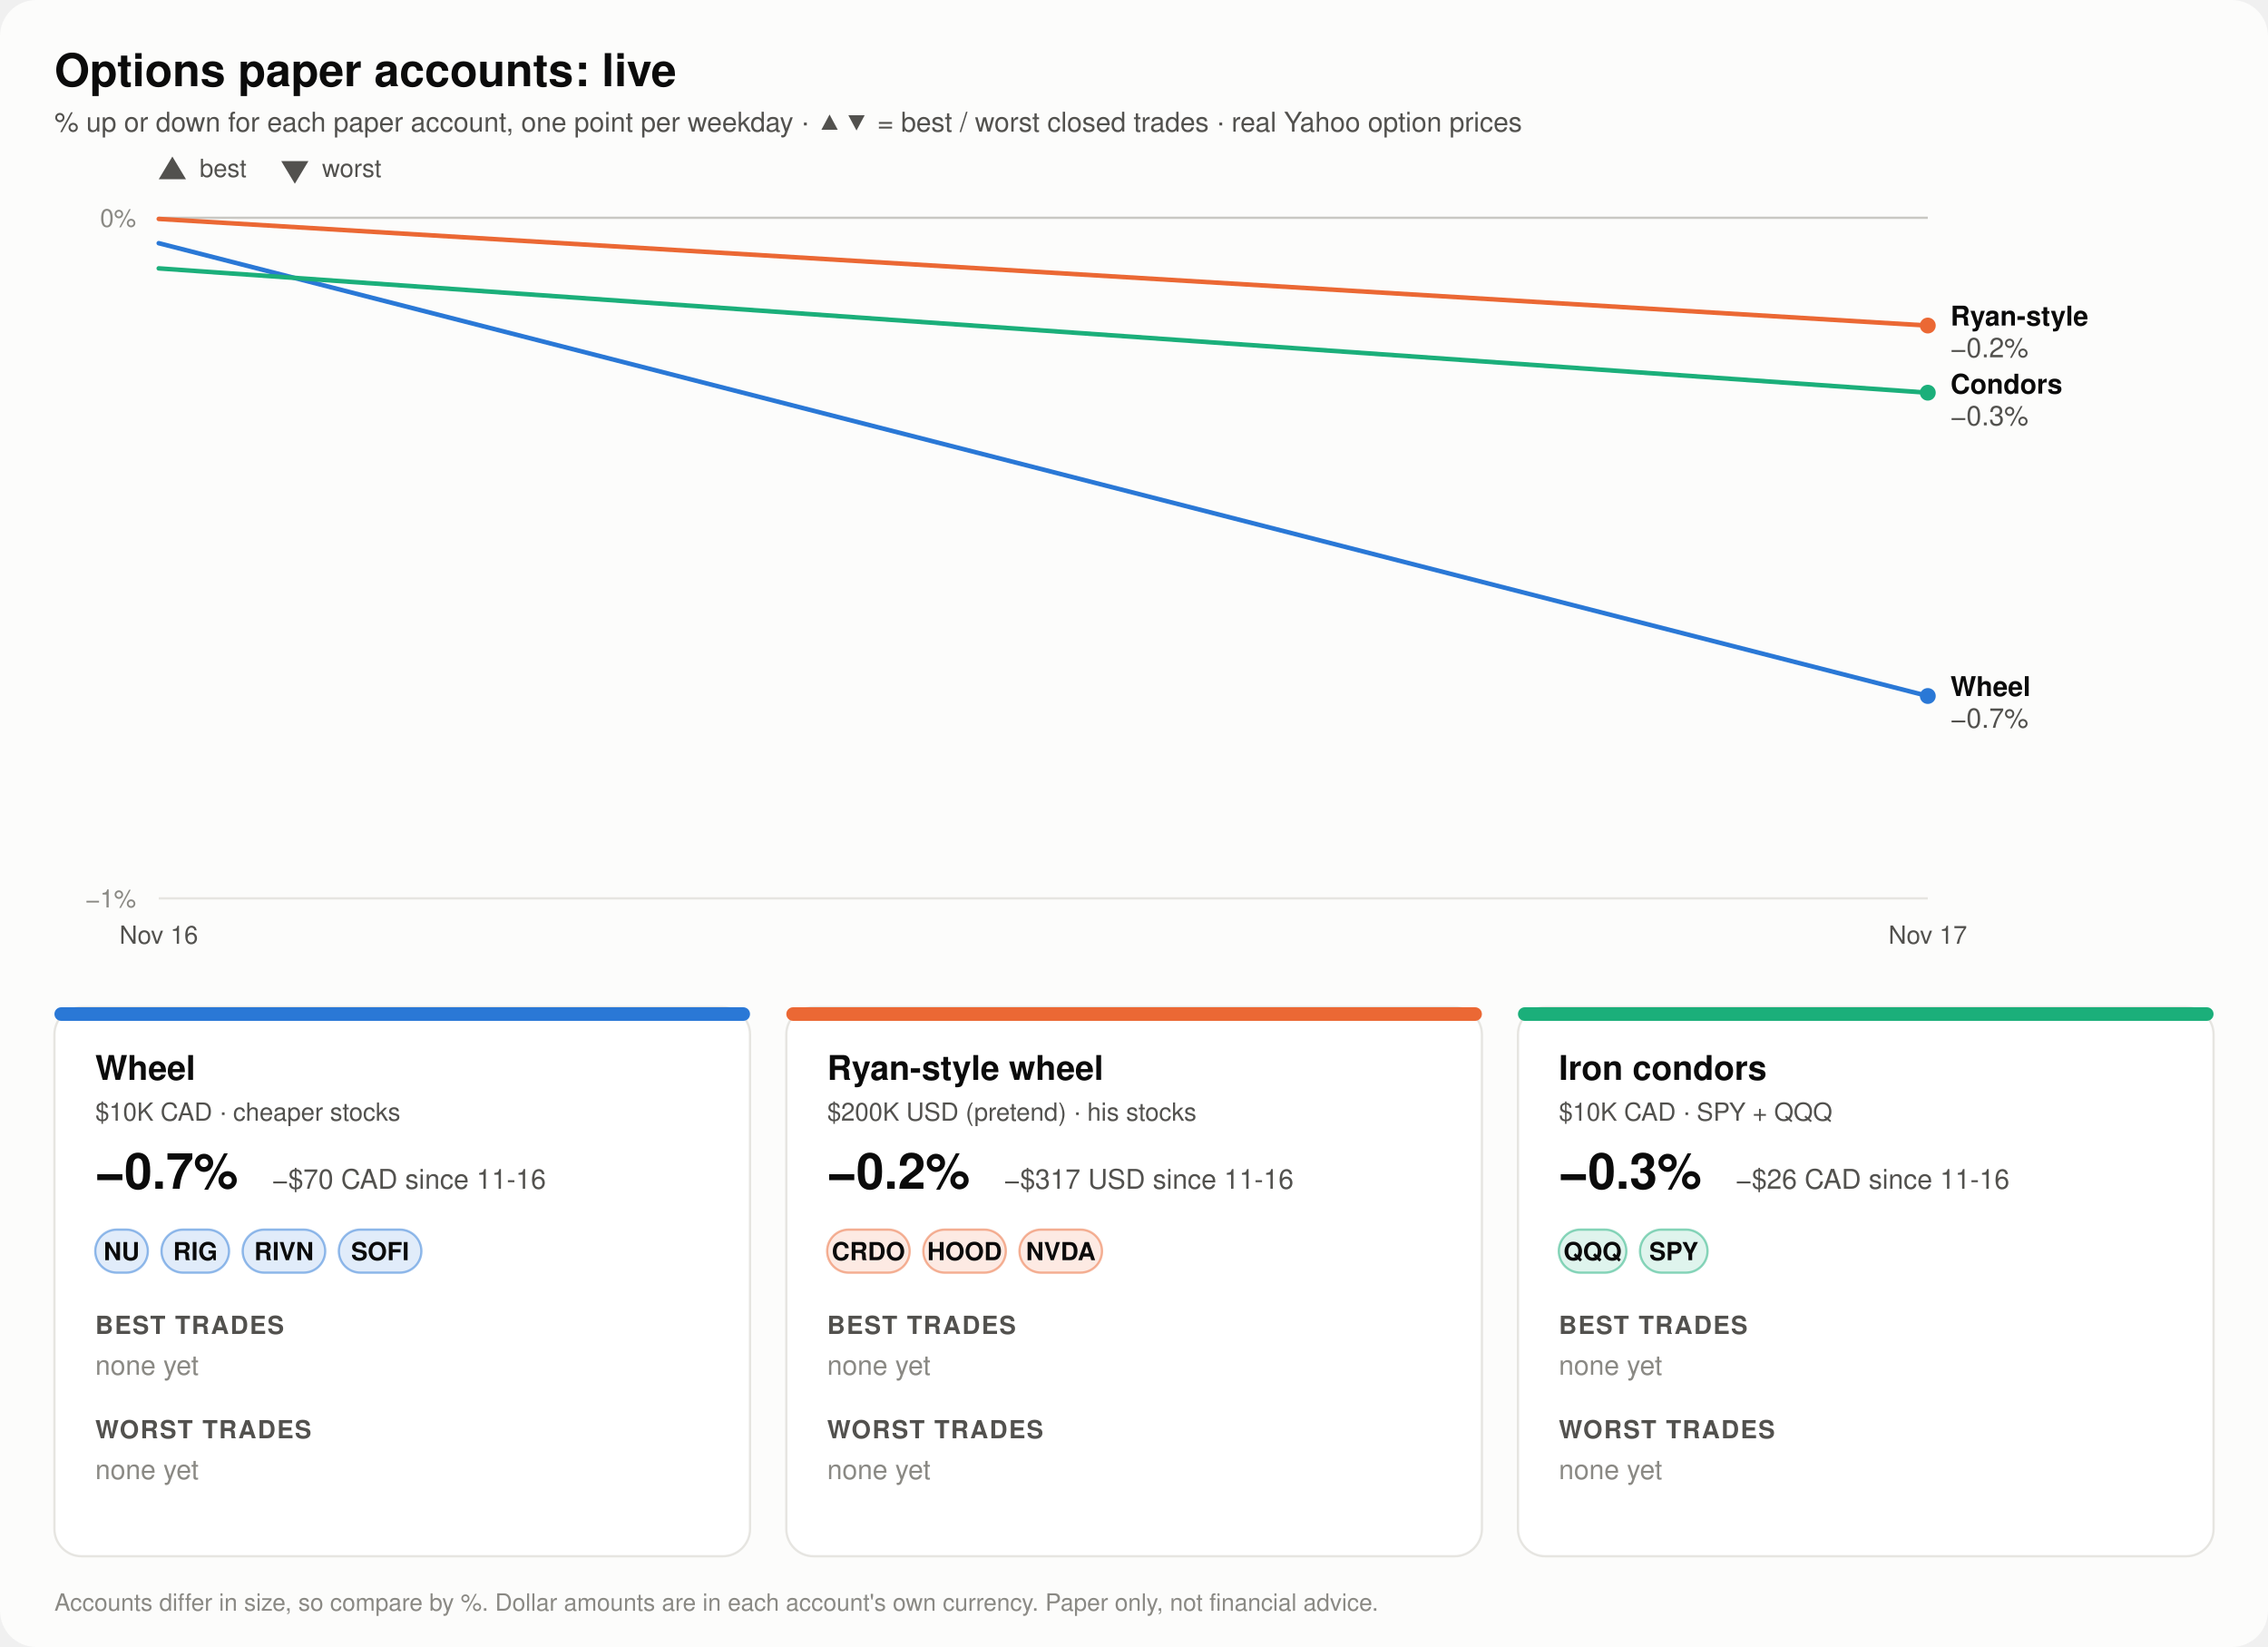
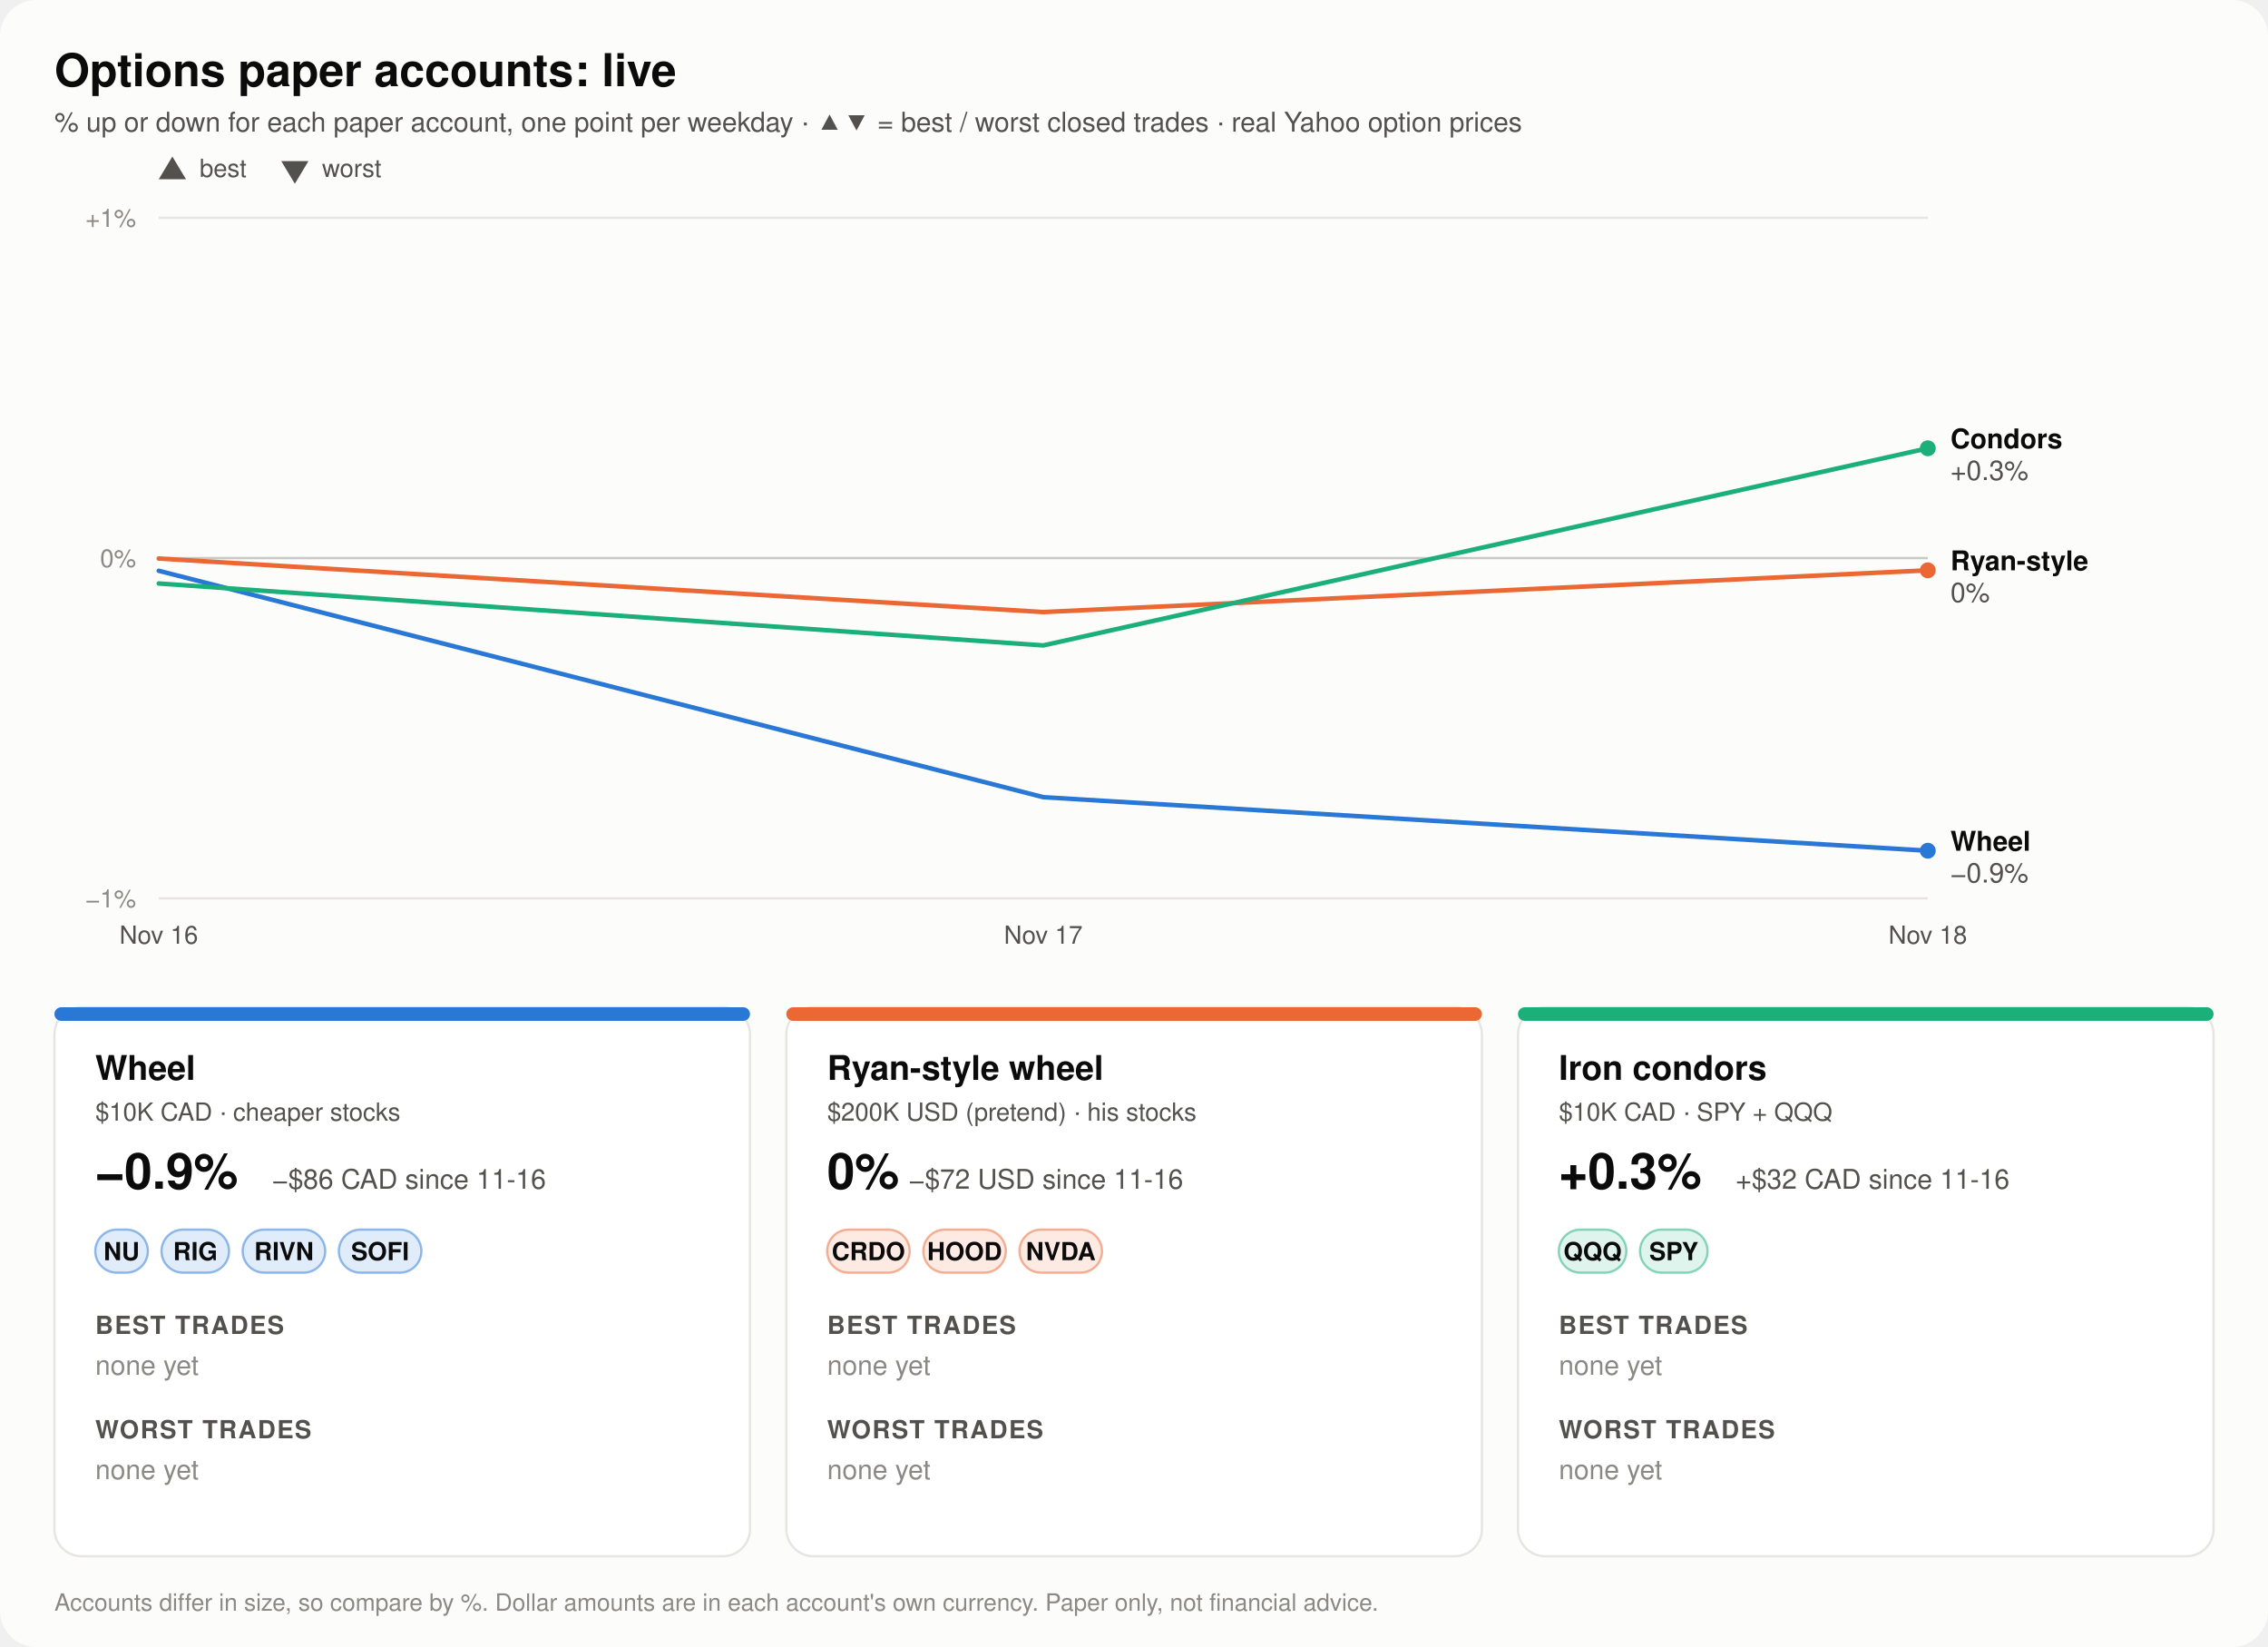
<svg xmlns="http://www.w3.org/2000/svg" width="1000" height="726" viewBox="0 0 1000 726" font-family="-apple-system, Segoe UI, Helvetica, Arial, sans-serif">
  <rect width="1000" height="726" rx="16" fill="#fcfcfb" />
  <text x="24" y="38" font-size="20" font-weight="700" fill="#0b0b0b">Options paper accounts: live</text>
  <text x="24" y="58" font-size="12" fill="#52514e">% up or down for each paper account, one point per weekday · ▲▼ = best / worst closed trades · real Yahoo option prices</text>
  <line x1="70" x2="850" y1="396.0" y2="396.0" stroke="#e6e5e1" stroke-width="1" />
  <text x="60" y="400.0" text-anchor="end" font-size="11" fill="#8a8984">−1%</text>
-   <line x1="70" x2="850" y1="96.0" y2="96.0" stroke="#c9c8c3" stroke-width="1" />
-   <text x="60" y="100.0" text-anchor="end" font-size="11" fill="#8a8984">0%</text>
+   <line x1="70" x2="850" y1="246.0" y2="246.0" stroke="#c9c8c3" stroke-width="1" />
+   <text x="60" y="250.0" text-anchor="end" font-size="11" fill="#8a8984">0%</text>
+   <line x1="70" x2="850" y1="96.0" y2="96.0" stroke="#e6e5e1" stroke-width="1" />
+   <text x="60" y="100.0" text-anchor="end" font-size="11" fill="#8a8984">+1%</text>
  <text x="70.0" y="416" text-anchor="middle" font-size="11" fill="#52514e">Nov 16</text>
-   <text x="850.0" y="416" text-anchor="middle" font-size="11" fill="#52514e">Nov 17</text>
-   <path d="M70.0,107.2 L850.0,306.8" fill="none" stroke="#2a78d6" stroke-width="2" stroke-linejoin="round" stroke-linecap="round" />
-   <path d="M70.0,96.5 L850.0,143.5" fill="none" stroke="#eb6834" stroke-width="2" stroke-linejoin="round" stroke-linecap="round" />
-   <path d="M70.0,118.3 L850.0,173.1" fill="none" stroke="#1baf7a" stroke-width="2" stroke-linejoin="round" stroke-linecap="round" />
-   <circle cx="850.0" cy="143.5" r="3.5" fill="#eb6834" />
-   <text x="860" y="143.5" font-size="12" font-weight="700" fill="#0b0b0b">Ryan-style</text>
-   <text x="860" y="157.5" font-size="12" fill="#52514e">−0.2%</text>
-   <circle cx="850.0" cy="173.1" r="3.5" fill="#1baf7a" />
-   <text x="860" y="173.5" font-size="12" font-weight="700" fill="#0b0b0b">Condors</text>
-   <text x="860" y="187.5" font-size="12" fill="#52514e">−0.3%</text>
-   <circle cx="850.0" cy="306.8" r="3.5" fill="#2a78d6" />
-   <text x="860" y="306.8" font-size="12" font-weight="700" fill="#0b0b0b">Wheel</text>
-   <text x="860" y="320.8" font-size="12" fill="#52514e">−0.7%</text>
+   <text x="460.0" y="416" text-anchor="middle" font-size="11" fill="#52514e">Nov 17</text>
+   <text x="850.0" y="416" text-anchor="middle" font-size="11" fill="#52514e">Nov 18</text>
+   <path d="M70.0,251.6 L460.0,351.4 L850.0,375.0" fill="none" stroke="#2a78d6" stroke-width="2" stroke-linejoin="round" stroke-linecap="round" />
+   <path d="M70.0,246.2 L460.0,269.8 L850.0,251.4" fill="none" stroke="#eb6834" stroke-width="2" stroke-linejoin="round" stroke-linecap="round" />
+   <path d="M70.0,257.2 L460.0,284.5 L850.0,197.6" fill="none" stroke="#1baf7a" stroke-width="2" stroke-linejoin="round" stroke-linecap="round" />
+   <circle cx="850.0" cy="197.6" r="3.5" fill="#1baf7a" />
+   <text x="860" y="197.6" font-size="12" font-weight="700" fill="#0b0b0b">Condors</text>
+   <text x="860" y="211.6" font-size="12" fill="#52514e">+0.3%</text>
+   <circle cx="850.0" cy="251.4" r="3.5" fill="#eb6834" />
+   <text x="860" y="251.4" font-size="12" font-weight="700" fill="#0b0b0b">Ryan-style</text>
+   <text x="860" y="265.4" font-size="12" fill="#52514e">0%</text>
+   <circle cx="850.0" cy="375.0" r="3.5" fill="#2a78d6" />
+   <text x="860" y="375.0" font-size="12" font-weight="700" fill="#0b0b0b">Wheel</text>
+   <text x="860" y="389.0" font-size="12" fill="#52514e">−0.9%</text>
  <polygon points="76,69 70,79 82,79" fill="#52514e" />
  <text x="88" y="78" font-size="11" fill="#52514e">best</text>
  <polygon points="130,81 124,71 136,71" fill="#52514e" />
  <text x="142" y="78" font-size="11" fill="#52514e">worst</text>
  <rect x="24.0" y="444" width="306.7" height="242" rx="12" fill="#ffffff" stroke="#e6e5e1" />
  <rect x="24.0" y="444" width="306.7" height="6" rx="3" fill="#2a78d6" />
  <text x="42.0" y="476" font-size="15" font-weight="700" fill="#0b0b0b">Wheel</text>
  <text x="42.0" y="494" font-size="11" fill="#52514e">$10K CAD · cheaper stocks</text>
-   <text x="42.0" y="524" font-size="22" font-weight="700" fill="#0b0b0b">−0.7%</text>
-   <text x="120.0" y="524" font-size="12" fill="#52514e">−$70 CAD since 11-16</text>
+   <text x="42.0" y="524" font-size="22" font-weight="700" fill="#0b0b0b">−0.9%</text>
+   <text x="120.0" y="524" font-size="12" fill="#52514e">−$86 CAD since 11-16</text>
  <rect x="42.0" y="542" width="23.2" height="19" rx="9.5" fill="#2a78d6" fill-opacity="0.14" stroke="#2a78d6" stroke-opacity="0.5" />
  <text x="53.6" y="555.5" text-anchor="middle" font-size="11" font-weight="600" fill="#0b0b0b">NU</text>
  <rect x="71.2" y="542" width="29.8" height="19" rx="9.5" fill="#2a78d6" fill-opacity="0.14" stroke="#2a78d6" stroke-opacity="0.5" />
  <text x="86.1" y="555.5" text-anchor="middle" font-size="11" font-weight="600" fill="#0b0b0b">RIG</text>
  <rect x="107.0" y="542" width="36.4" height="19" rx="9.5" fill="#2a78d6" fill-opacity="0.14" stroke="#2a78d6" stroke-opacity="0.5" />
  <text x="125.2" y="555.5" text-anchor="middle" font-size="11" font-weight="600" fill="#0b0b0b">RIVN</text>
  <rect x="149.4" y="542" width="36.4" height="19" rx="9.5" fill="#2a78d6" fill-opacity="0.14" stroke="#2a78d6" stroke-opacity="0.5" />
  <text x="167.6" y="555.5" text-anchor="middle" font-size="11" font-weight="600" fill="#0b0b0b">SOFI</text>
  <text x="42.0" y="588" font-size="11" font-weight="700" fill="#52514e" letter-spacing="0.6">BEST TRADES</text>
  <text x="42.0" y="606" font-size="12" fill="#8a8984">none yet</text>
  <text x="42.0" y="634" font-size="11" font-weight="700" fill="#52514e" letter-spacing="0.6">WORST TRADES</text>
  <text x="42.0" y="652" font-size="12" fill="#8a8984">none yet</text>
  <rect x="346.7" y="444" width="306.7" height="242" rx="12" fill="#ffffff" stroke="#e6e5e1" />
  <rect x="346.7" y="444" width="306.7" height="6" rx="3" fill="#eb6834" />
  <text x="364.7" y="476" font-size="15" font-weight="700" fill="#0b0b0b">Ryan-style wheel</text>
  <text x="364.7" y="494" font-size="11" fill="#52514e">$200K USD (pretend) · his stocks</text>
-   <text x="364.7" y="524" font-size="22" font-weight="700" fill="#0b0b0b">−0.2%</text>
-   <text x="442.7" y="524" font-size="12" fill="#52514e">−$317 USD since 11-16</text>
+   <text x="364.7" y="524" font-size="22" font-weight="700" fill="#0b0b0b">0%</text>
+   <text x="400.7" y="524" font-size="12" fill="#52514e">−$72 USD since 11-16</text>
  <rect x="364.7" y="542" width="36.4" height="19" rx="9.5" fill="#eb6834" fill-opacity="0.14" stroke="#eb6834" stroke-opacity="0.5" />
  <text x="382.9" y="555.5" text-anchor="middle" font-size="11" font-weight="600" fill="#0b0b0b">CRDO</text>
  <rect x="407.1" y="542" width="36.4" height="19" rx="9.5" fill="#eb6834" fill-opacity="0.14" stroke="#eb6834" stroke-opacity="0.5" />
  <text x="425.3" y="555.5" text-anchor="middle" font-size="11" font-weight="600" fill="#0b0b0b">HOOD</text>
  <rect x="449.5" y="542" width="36.4" height="19" rx="9.5" fill="#eb6834" fill-opacity="0.14" stroke="#eb6834" stroke-opacity="0.5" />
  <text x="467.7" y="555.5" text-anchor="middle" font-size="11" font-weight="600" fill="#0b0b0b">NVDA</text>
  <text x="364.7" y="588" font-size="11" font-weight="700" fill="#52514e" letter-spacing="0.6">BEST TRADES</text>
  <text x="364.7" y="606" font-size="12" fill="#8a8984">none yet</text>
  <text x="364.7" y="634" font-size="11" font-weight="700" fill="#52514e" letter-spacing="0.6">WORST TRADES</text>
  <text x="364.7" y="652" font-size="12" fill="#8a8984">none yet</text>
  <rect x="669.3" y="444" width="306.7" height="242" rx="12" fill="#ffffff" stroke="#e6e5e1" />
  <rect x="669.3" y="444" width="306.7" height="6" rx="3" fill="#1baf7a" />
  <text x="687.3" y="476" font-size="15" font-weight="700" fill="#0b0b0b">Iron condors</text>
  <text x="687.3" y="494" font-size="11" fill="#52514e">$10K CAD · SPY + QQQ</text>
-   <text x="687.3" y="524" font-size="22" font-weight="700" fill="#0b0b0b">−0.3%</text>
-   <text x="765.3" y="524" font-size="12" fill="#52514e">−$26 CAD since 11-16</text>
+   <text x="687.3" y="524" font-size="22" font-weight="700" fill="#0b0b0b">+0.3%</text>
+   <text x="765.3" y="524" font-size="12" fill="#52514e">+$32 CAD since 11-16</text>
  <rect x="687.3" y="542" width="29.8" height="19" rx="9.5" fill="#1baf7a" fill-opacity="0.14" stroke="#1baf7a" stroke-opacity="0.5" />
  <text x="702.2" y="555.5" text-anchor="middle" font-size="11" font-weight="600" fill="#0b0b0b">QQQ</text>
  <rect x="723.1" y="542" width="29.8" height="19" rx="9.5" fill="#1baf7a" fill-opacity="0.14" stroke="#1baf7a" stroke-opacity="0.5" />
  <text x="738.0" y="555.5" text-anchor="middle" font-size="11" font-weight="600" fill="#0b0b0b">SPY</text>
  <text x="687.3" y="588" font-size="11" font-weight="700" fill="#52514e" letter-spacing="0.6">BEST TRADES</text>
  <text x="687.3" y="606" font-size="12" fill="#8a8984">none yet</text>
  <text x="687.3" y="634" font-size="11" font-weight="700" fill="#52514e" letter-spacing="0.6">WORST TRADES</text>
  <text x="687.3" y="652" font-size="12" fill="#8a8984">none yet</text>
  <text x="24" y="710" font-size="10.5" fill="#8a8984">Accounts differ in size, so compare by %. Dollar amounts are in each account's own currency. Paper only, not financial advice.</text>
</svg>
